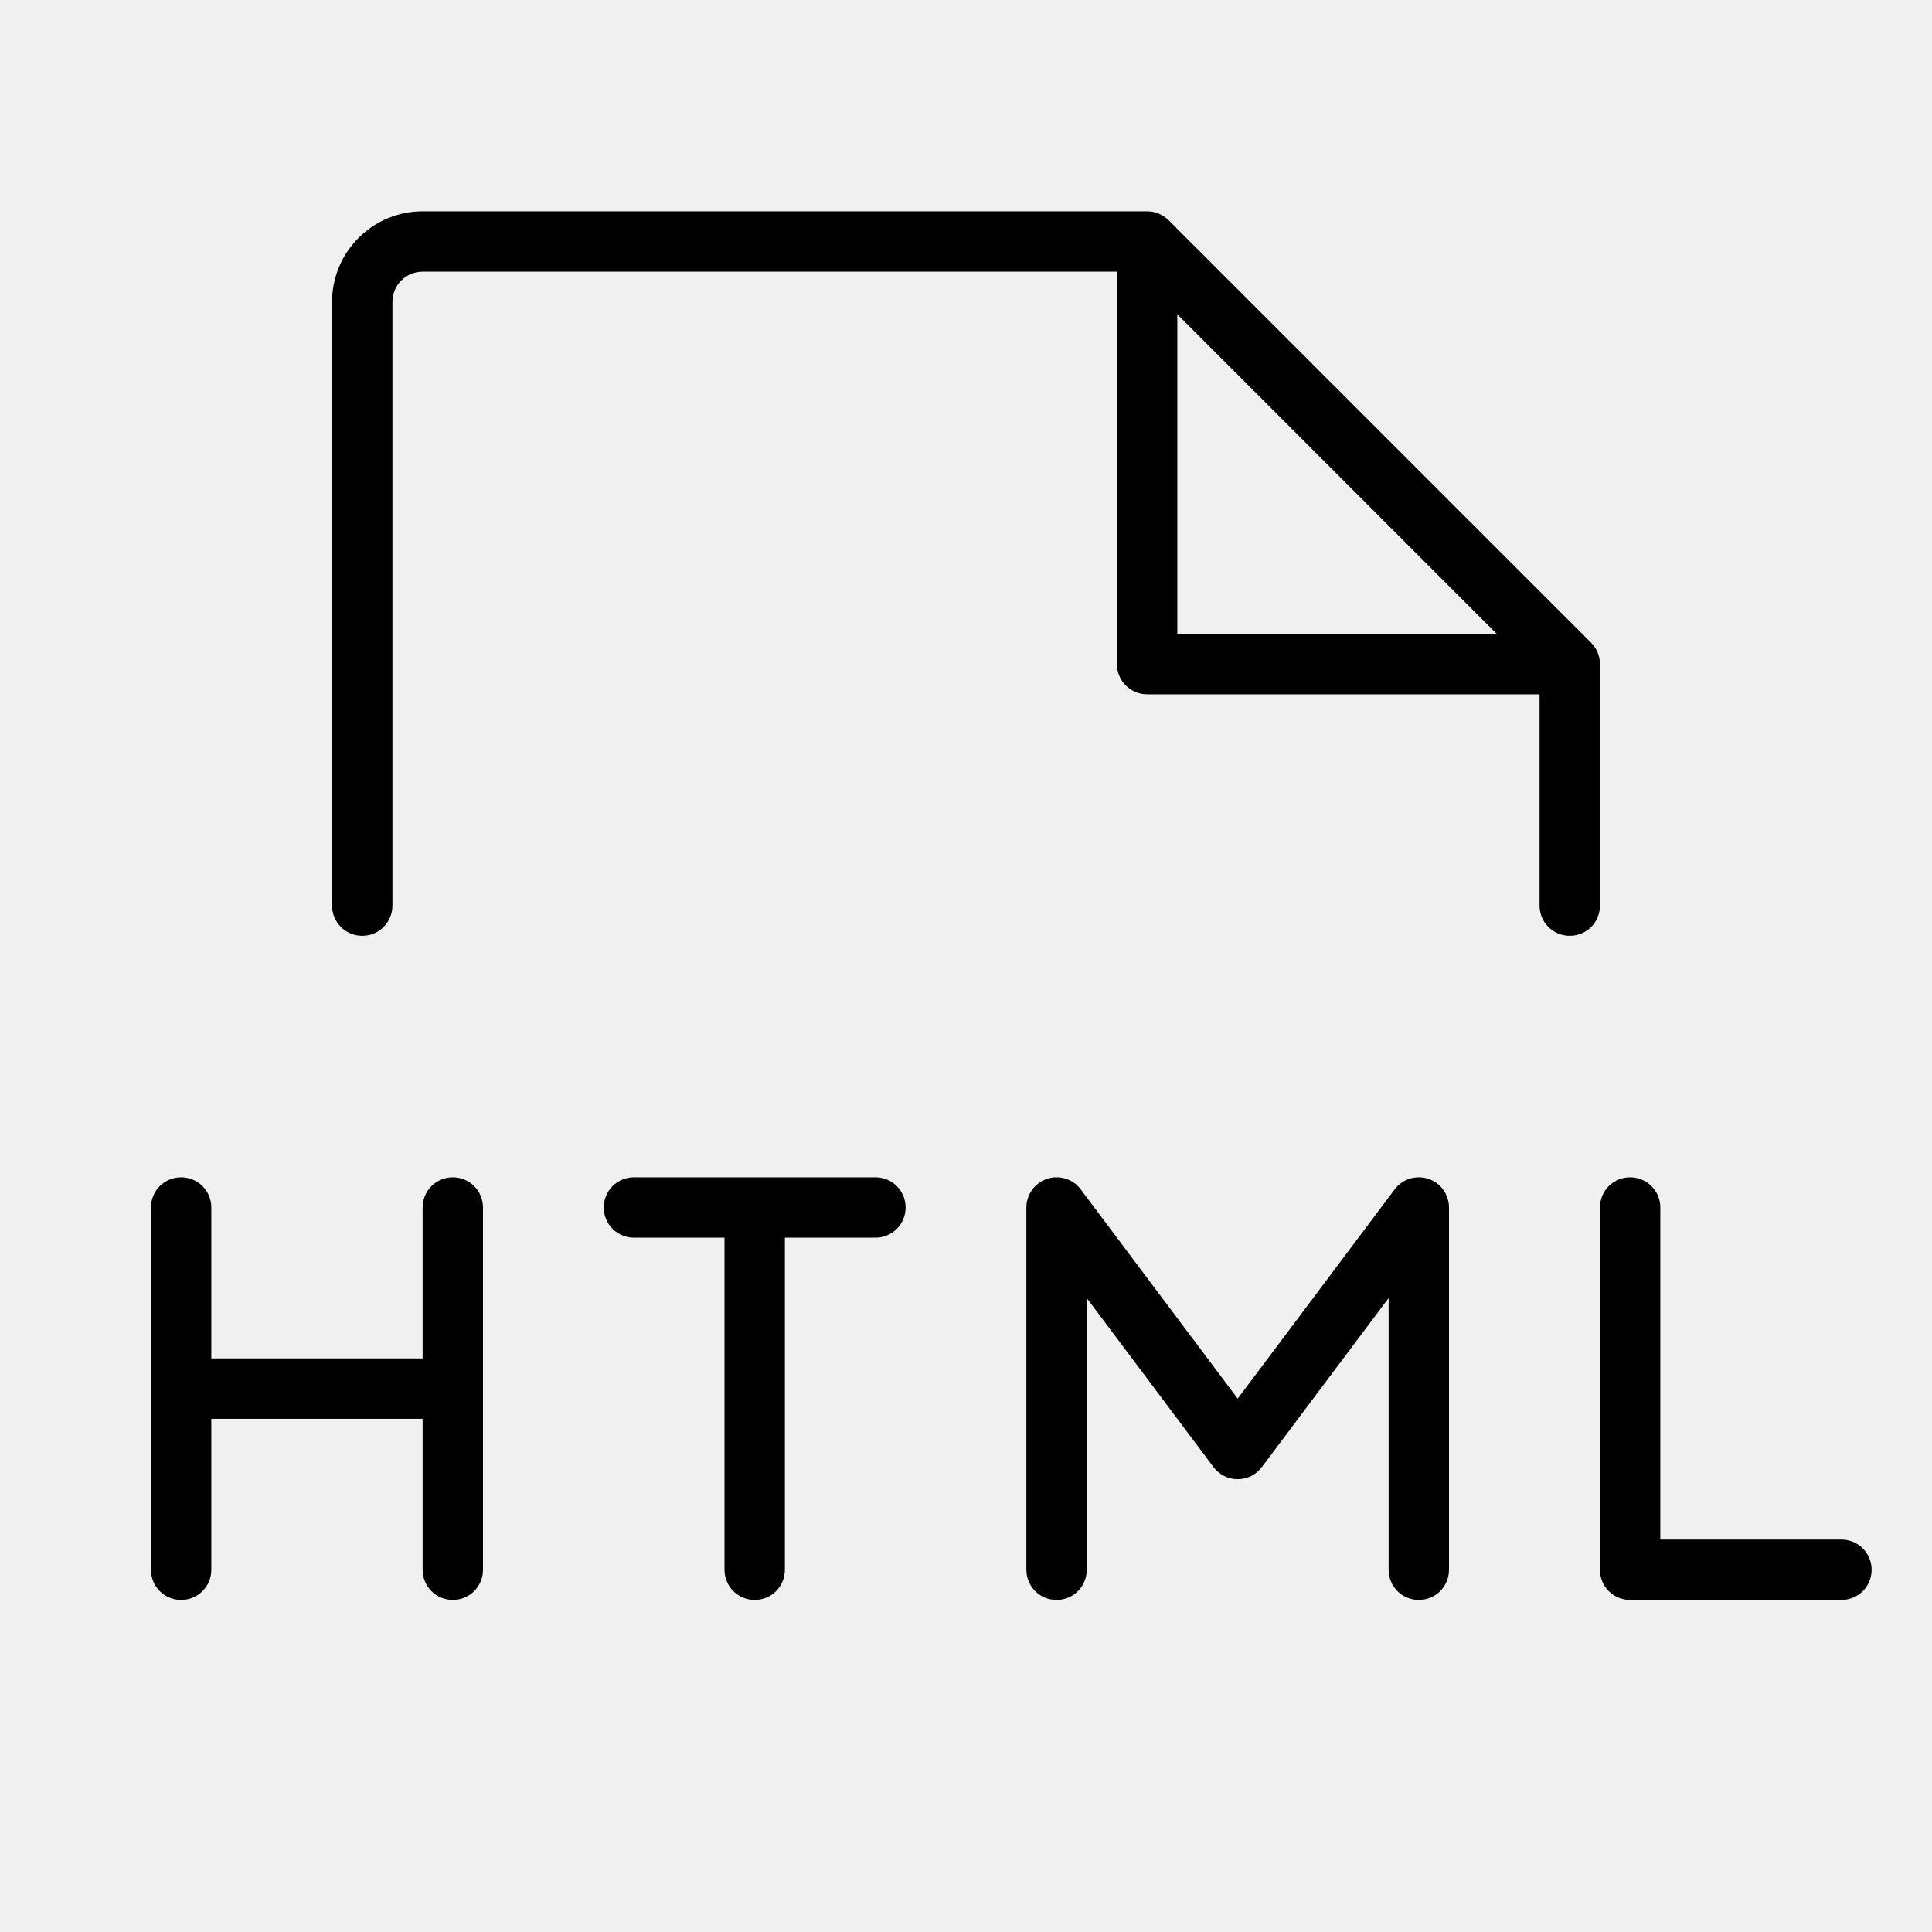
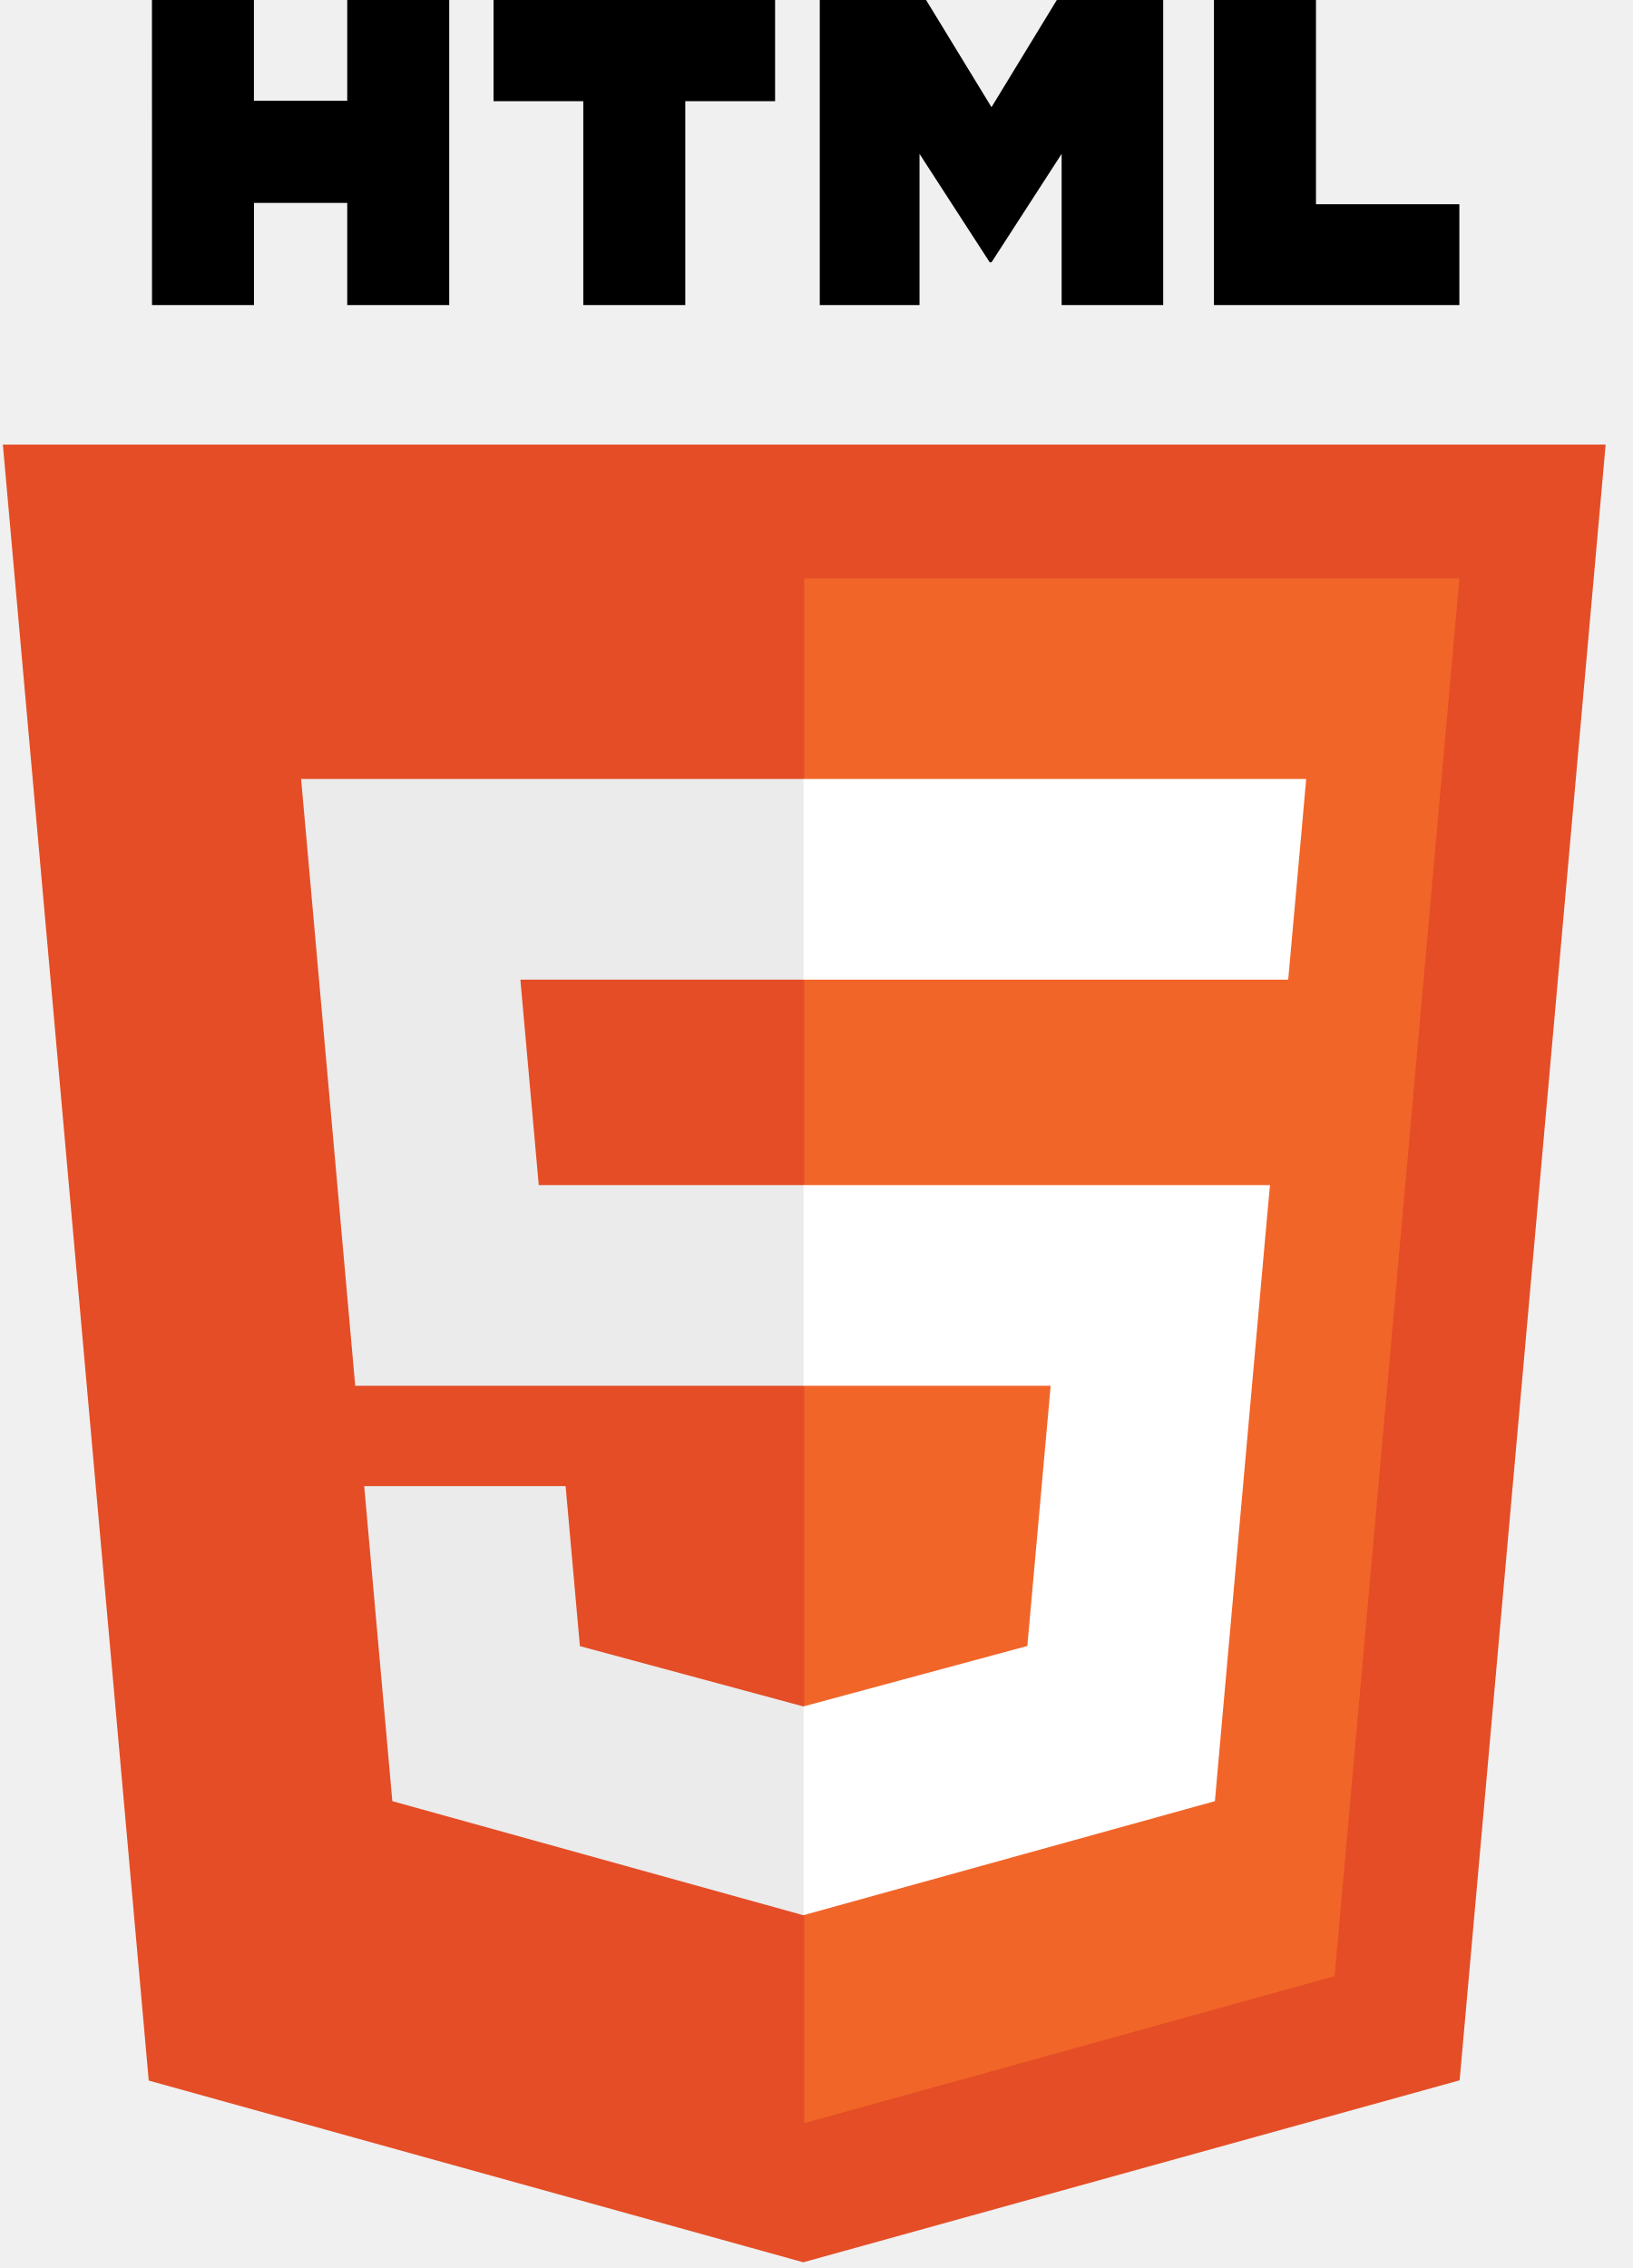
- <svg xmlns="http://www.w3.org/2000/svg" width="16" height="16" viewBox="0 0 16 16" fill="none">
-   <path d="M13.25 5.5C13.25 5.467 13.244 5.435 13.231 5.404C13.219 5.374 13.2 5.346 13.177 5.323L13.052 5.198L9.677 1.823C9.654 1.8 9.626 1.782 9.596 1.769C9.565 1.756 9.533 1.75 9.5 1.75H3.5C3.301 1.75 3.11 1.829 2.97 1.97C2.829 2.11 2.75 2.301 2.75 2.5V7.5C2.75 7.566 2.776 7.63 2.823 7.677C2.87 7.724 2.934 7.75 3 7.75C3.066 7.75 3.13 7.724 3.177 7.677C3.224 7.63 3.25 7.566 3.25 7.5V2.5C3.25 2.434 3.276 2.37 3.323 2.323C3.37 2.276 3.434 2.25 3.5 2.25H9.25V5.5C9.25 5.566 9.276 5.63 9.323 5.677C9.37 5.724 9.434 5.75 9.5 5.75H12.75V7.5C12.75 7.566 12.776 7.63 12.823 7.677C12.87 7.724 12.934 7.75 13 7.75C13.066 7.75 13.13 7.724 13.177 7.677C13.224 7.63 13.25 7.566 13.25 7.5V5.5ZM9.75 2.603L12.396 5.25H9.75V2.603ZM4 10V13C4 13.066 3.974 13.13 3.927 13.177C3.88 13.224 3.816 13.25 3.75 13.25C3.684 13.25 3.62 13.224 3.573 13.177C3.526 13.13 3.5 13.066 3.5 13V11.75H1.75V13C1.75 13.066 1.724 13.13 1.677 13.177C1.63 13.224 1.566 13.25 1.5 13.25C1.434 13.25 1.37 13.224 1.323 13.177C1.276 13.13 1.25 13.066 1.25 13V10C1.25 9.934 1.276 9.87 1.323 9.823C1.37 9.776 1.434 9.75 1.5 9.75C1.566 9.75 1.63 9.776 1.677 9.823C1.724 9.87 1.75 9.934 1.75 10V11.25H3.5V10C3.5 9.934 3.526 9.87 3.573 9.823C3.62 9.776 3.684 9.75 3.75 9.75C3.816 9.75 3.88 9.776 3.927 9.823C3.974 9.87 4 9.934 4 10ZM7.5 10C7.5 10.066 7.474 10.13 7.427 10.177C7.38 10.224 7.316 10.25 7.25 10.25H6.5V13C6.5 13.066 6.474 13.13 6.427 13.177C6.38 13.224 6.316 13.25 6.25 13.25C6.184 13.25 6.12 13.224 6.073 13.177C6.026 13.13 6 13.066 6 13V10.25H5.25C5.184 10.25 5.12 10.224 5.073 10.177C5.026 10.13 5 10.066 5 10C5 9.934 5.026 9.87 5.073 9.823C5.12 9.776 5.184 9.75 5.25 9.75H7.25C7.316 9.75 7.38 9.776 7.427 9.823C7.474 9.87 7.5 9.934 7.5 10ZM12 10V13C12 13.066 11.974 13.13 11.927 13.177C11.88 13.224 11.816 13.25 11.75 13.25C11.684 13.25 11.62 13.224 11.573 13.177C11.526 13.13 11.5 13.066 11.5 13V10.75L10.45 12.15C10.427 12.181 10.396 12.206 10.362 12.224C10.327 12.241 10.289 12.25 10.25 12.25C10.211 12.25 10.173 12.241 10.138 12.224C10.104 12.206 10.073 12.181 10.05 12.15L9 10.75V13C9 13.066 8.974 13.13 8.927 13.177C8.88 13.224 8.816 13.25 8.75 13.25C8.684 13.25 8.62 13.224 8.573 13.177C8.526 13.13 8.5 13.066 8.5 13V10C8.5 9.948 8.517 9.896 8.547 9.854C8.578 9.811 8.621 9.779 8.671 9.763C8.721 9.746 8.774 9.746 8.825 9.761C8.875 9.777 8.919 9.808 8.95 9.85L10.25 11.583L11.55 9.85C11.582 9.808 11.625 9.777 11.675 9.761C11.726 9.746 11.779 9.746 11.829 9.763C11.879 9.779 11.922 9.811 11.953 9.854C11.983 9.896 12 9.948 12 10ZM15.5 13C15.5 13.066 15.474 13.13 15.427 13.177C15.38 13.224 15.316 13.25 15.25 13.25H13.5C13.434 13.25 13.37 13.224 13.323 13.177C13.276 13.13 13.25 13.066 13.25 13V10C13.25 9.934 13.276 9.87 13.323 9.823C13.37 9.776 13.434 9.75 13.5 9.75C13.566 9.75 13.63 9.776 13.677 9.823C13.724 9.87 13.75 9.934 13.75 10V12.75H15.25C15.316 12.75 15.38 12.776 15.427 12.823C15.474 12.87 15.5 12.934 15.5 13Z" fill="black" />
+ <svg xmlns="http://www.w3.org/2000/svg" width="36" height="50" viewBox="0 0 36 50" fill="none">
+   <g clip-path="url(#clip0_76_108)">
+     <path d="M35.397 9.801L32.178 45.862L17.708 49.874L3.279 45.868L0.063 9.801H35.397Z" fill="#E44D26" />
+     <path d="M17.73 46.807L29.422 43.566L32.173 12.75H17.73V46.807Z" fill="#F16529" />
+     <path d="M11.472 21.597H17.73V17.174H6.638L6.744 18.36L7.831 30.55H17.73V26.127H11.877L11.472 21.597ZM12.469 32.762H8.029L8.649 39.708L17.71 42.223L17.73 42.217V37.615L17.711 37.62L12.784 36.29L12.469 32.762Z" fill="#EBEBEB" />
+     <path d="M3.35 0H5.598V2.221H7.655V0H9.903V6.725H7.655V4.473H5.599V6.725H3.351L3.35 0ZM12.859 2.23H10.88V0H17.087V2.23H15.107V6.725H12.859V2.23H12.859ZM18.072 0H20.416L21.858 2.363L23.298 0H25.643V6.725H23.404V3.392L21.858 5.783H21.819L20.271 3.392V6.725H18.072V0ZM26.762 0H29.011V4.502H32.172V6.725H26.762L26.762 0Z" fill="black" />
+     <path d="M17.715 30.55H23.162L22.648 36.287L17.715 37.619V42.221L26.783 39.708L26.849 38.96L27.889 27.315L27.997 26.127H17.715V30.55ZM17.715 21.586V21.597H28.399L28.488 20.603L28.69 18.36L28.795 17.174H17.715V21.586Z" fill="white" />
+   </g>
+   <defs>
+     <clipPath id="clip0_76_108">
+       <rect width="35.46" height="50" fill="white" />
+     </clipPath>
+   </defs>
</svg>
